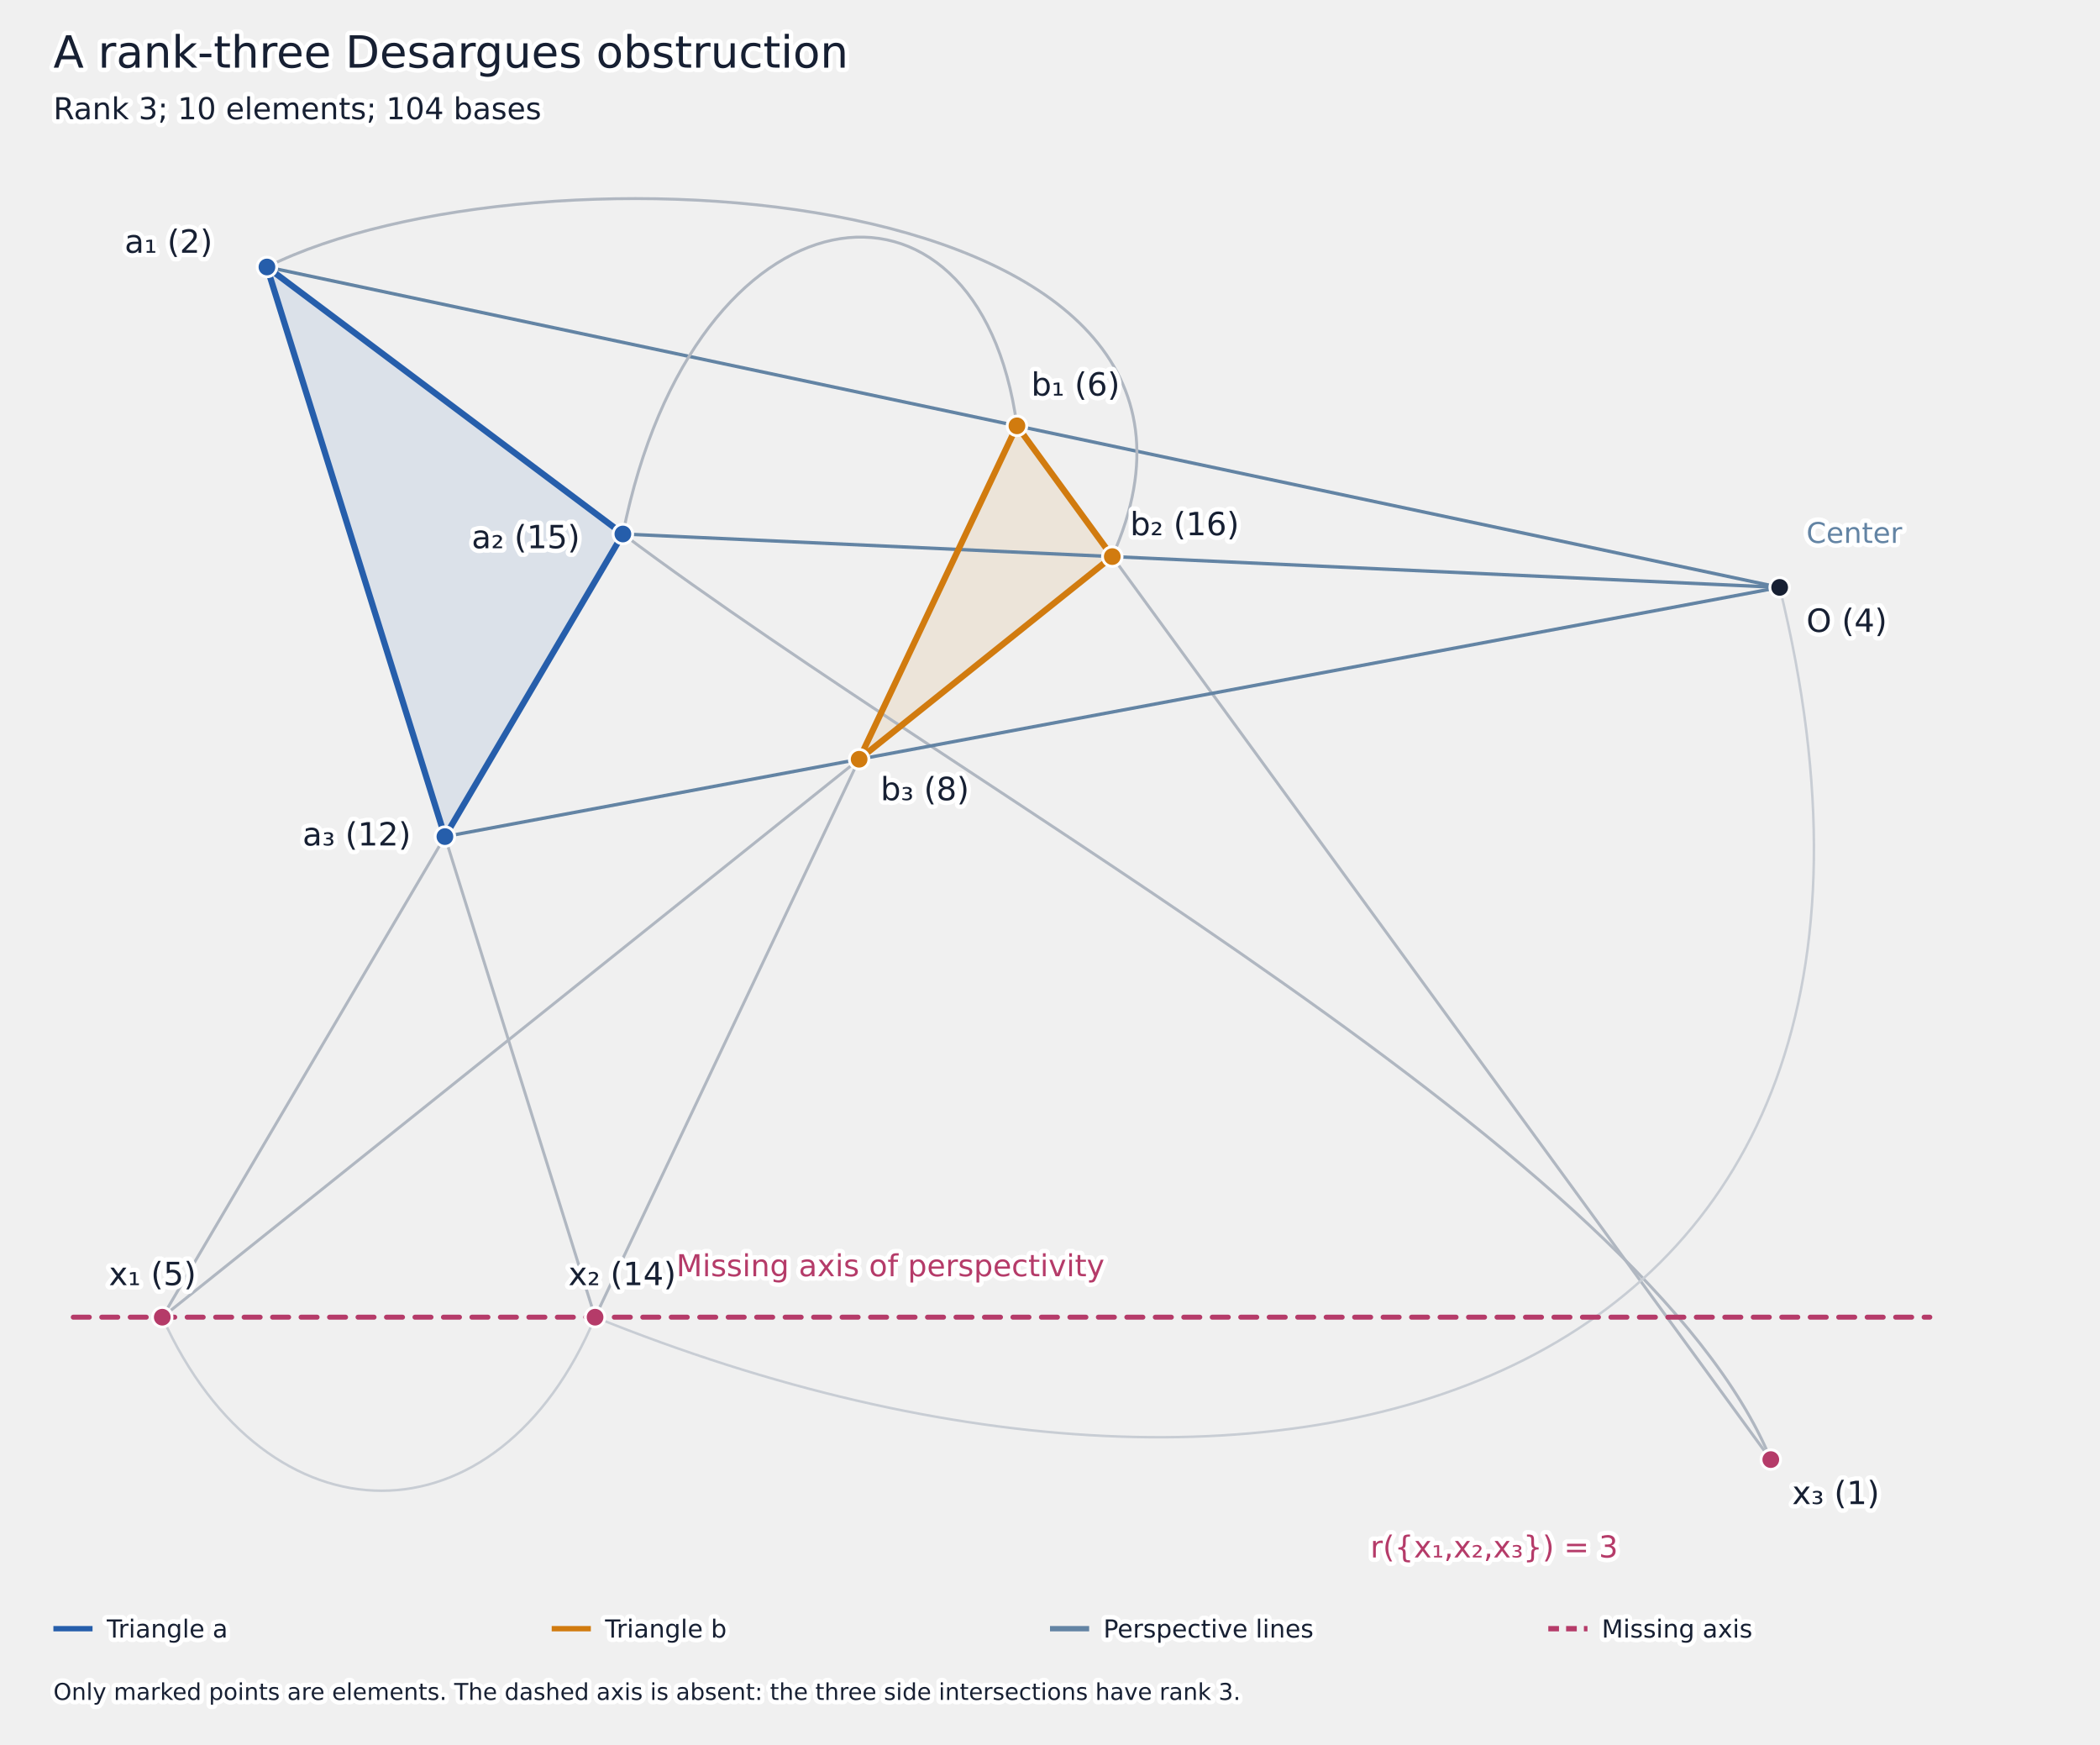
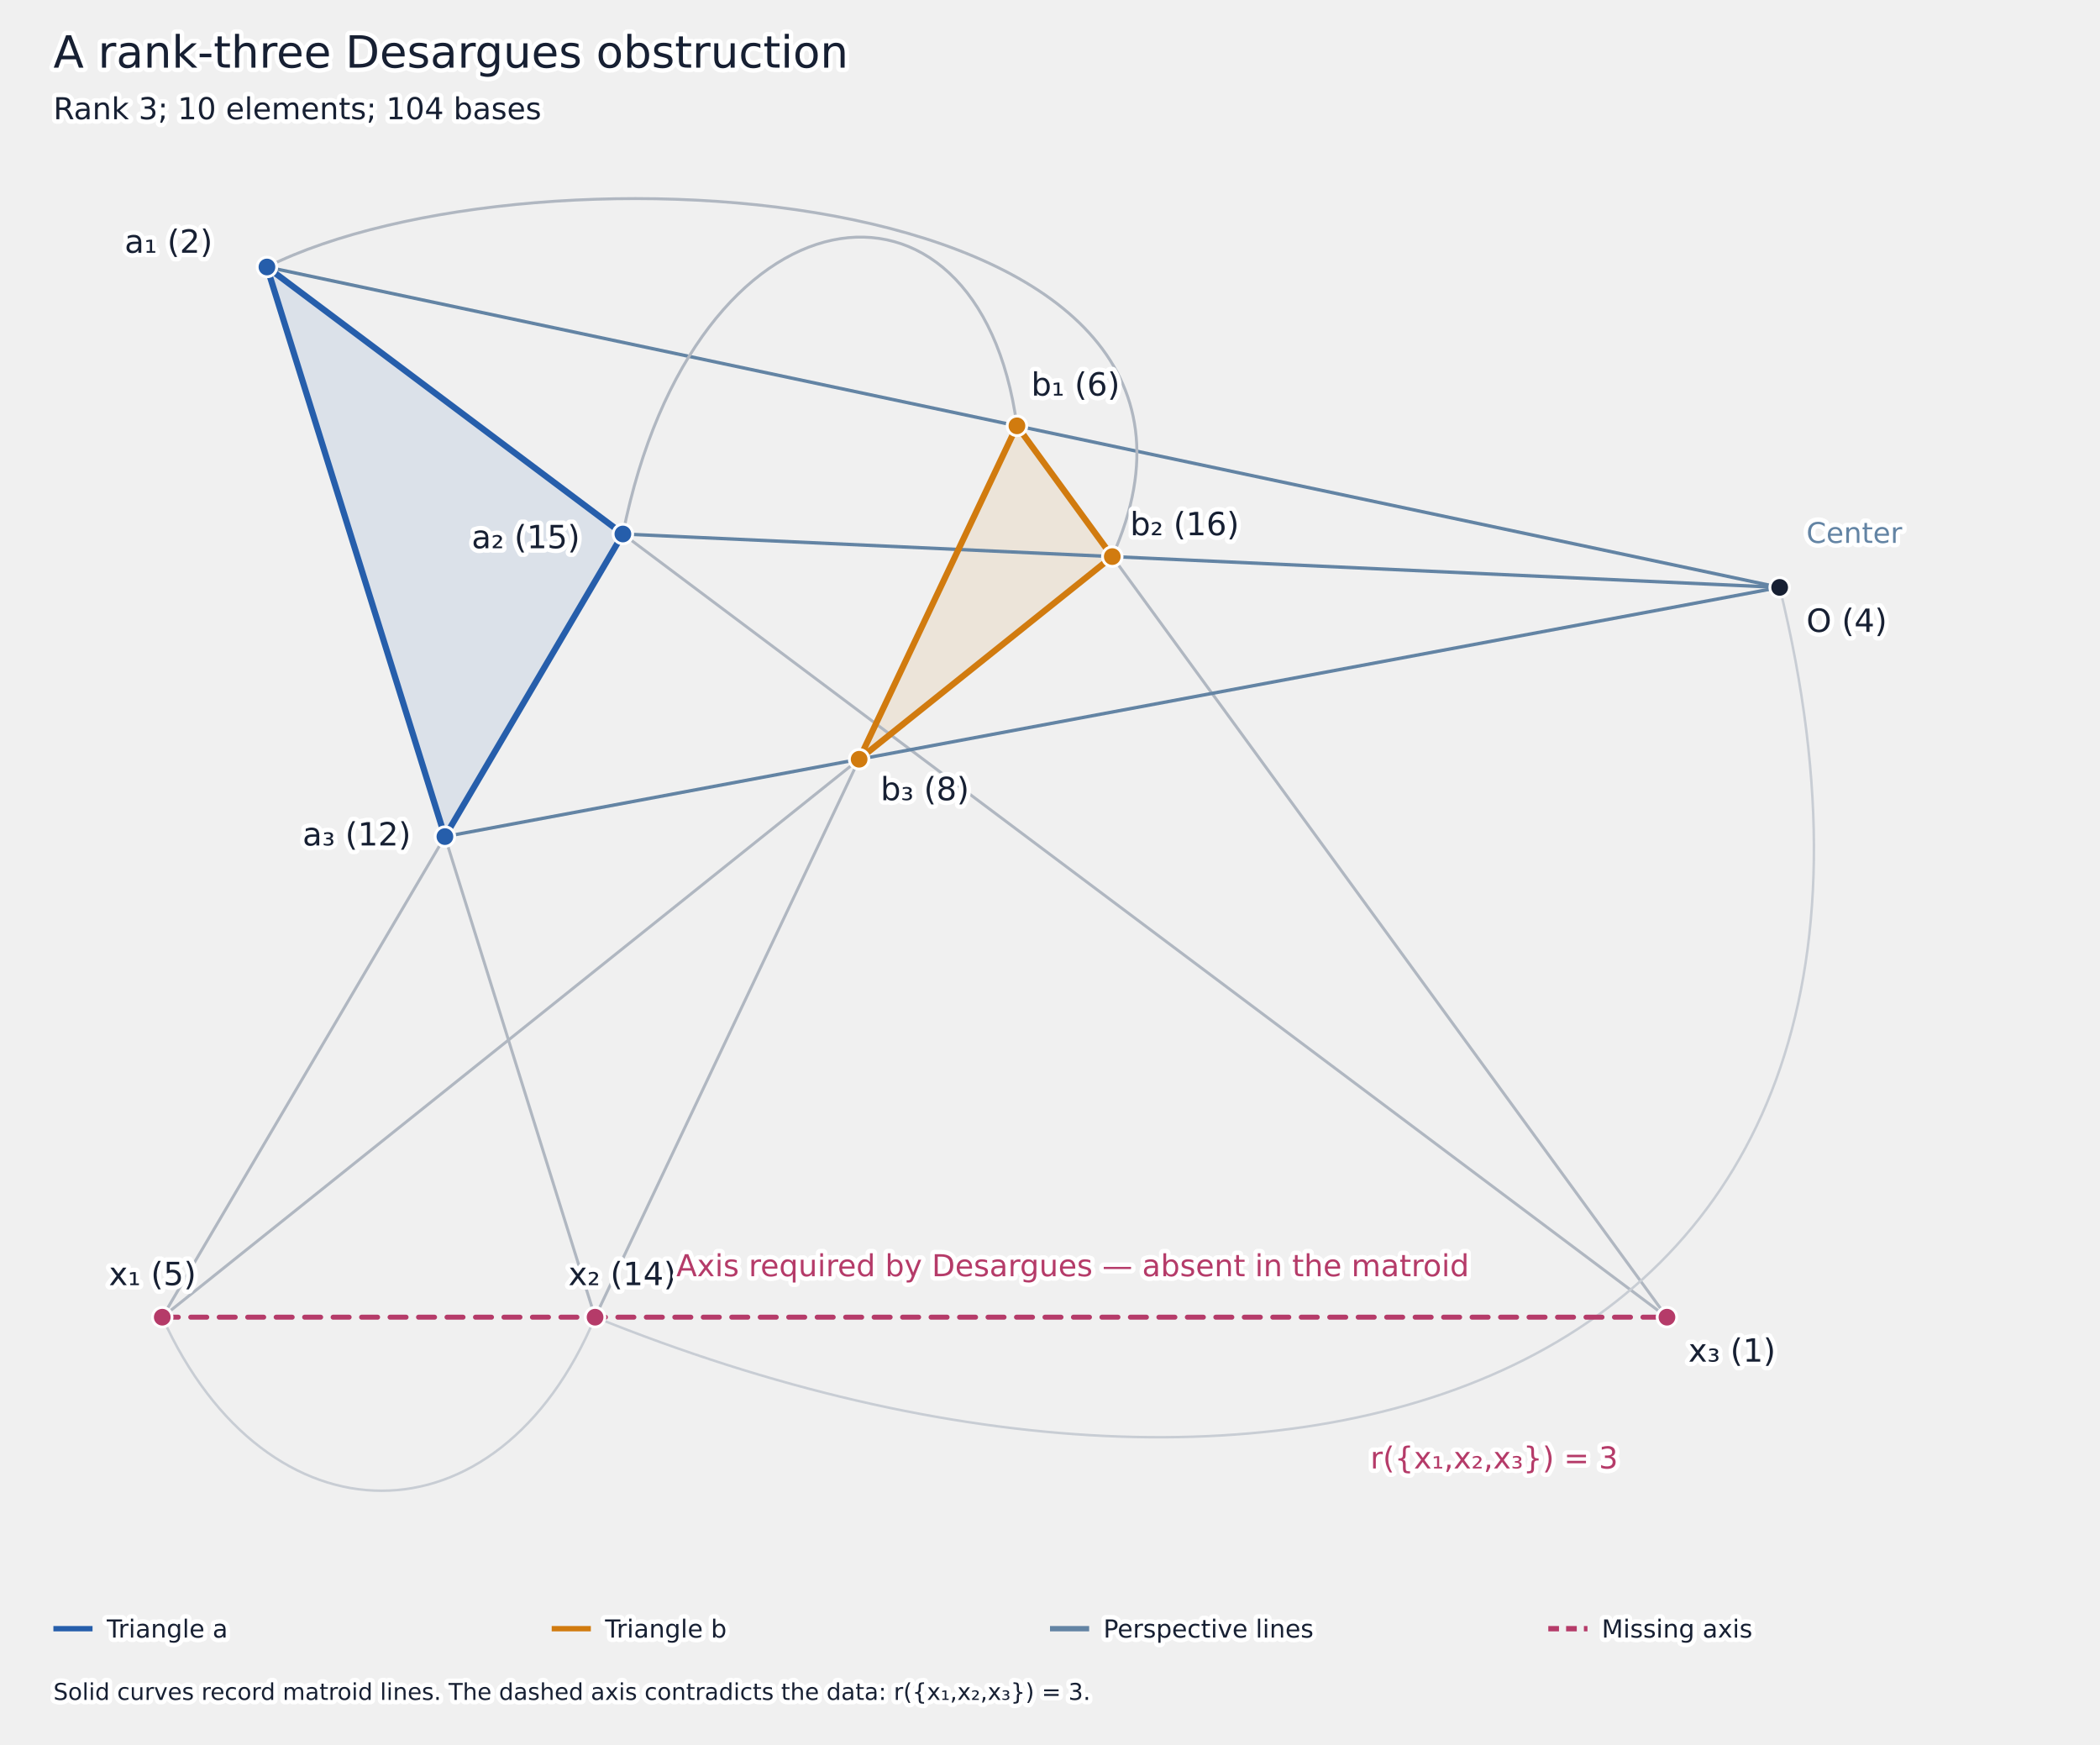
<svg xmlns="http://www.w3.org/2000/svg" width="1180" height="980" viewBox="0 0 1180 980" role="img">
  <g font-family="DejaVu Sans, sans-serif">
    <text x="30" y="38" font-size="25" fill="none" stroke="white" stroke-width="5" stroke-linejoin="round">A rank-three Desargues obstruction</text>
    <text x="30" y="38" font-size="25" fill="#172033">A rank-three Desargues obstruction</text>
    <text x="30" y="67" font-size="17" fill="none" stroke="white" stroke-width="5" stroke-linejoin="round">Rank 3; 10 elements; 104 bases</text>
    <text x="30" y="67" font-size="17" fill="#172033">Rank 3; 10 elements; 104 bases</text>
    <polygon data-triangle="2 15 12" points="150,150 350,300 250,470" fill="#265eab" fill-opacity="0.10" />
    <polygon data-triangle="6 16 8" points="571.429,239.244 625,312.692 482.759,426.552" fill="#d17b0f" fill-opacity="0.10" />
-     <path data-flat="1 2 15" d="M 150,150 L 350,300 C 550,450 925,650 995.017,820" fill="none" stroke="#b0b7c1" stroke-width="1.65" stroke-linejoin="round" stroke-linecap="round" />
-     <path data-flat="1 6 16" d="M 571.429,239.244 L 625,312.692 L 995.017,820" fill="none" stroke="#b0b7c1" stroke-width="1.65" stroke-linejoin="round" stroke-linecap="round" />
+     <path data-flat="1 2 15" d="M 150,150 L 350,300 L 936.667,740" fill="none" stroke="#b0b7c1" stroke-width="1.65" stroke-linejoin="round" stroke-linecap="round" />
+     <path data-flat="1 6 16" d="M 571.429,239.244 L 625,312.692 L 936.667,740" fill="none" stroke="#b0b7c1" stroke-width="1.65" stroke-linejoin="round" stroke-linecap="round" />
    <path data-flat="2 4 6" d="M 150,150 L 571.429,239.244 L 1000,330" fill="none" stroke="#6384a4" stroke-width="1.9" stroke-linejoin="round" stroke-linecap="round" />
    <path data-flat="2 5 8 16" d="M 150,150 C 300,75 720,100 625,312.692 L 482.759,426.552 L 91.177,740" fill="none" stroke="#b0b7c1" stroke-width="1.65" stroke-linejoin="round" stroke-linecap="round" />
    <path data-flat="2 12 14" d="M 150,150 L 250,470 L 334.375,740" fill="none" stroke="#b0b7c1" stroke-width="1.65" stroke-linejoin="round" stroke-linecap="round" />
    <path data-flat="4 5 14" d="M 91.177,740 C 150,870 280,870 334.375,740 C 730,900 1110,780 1000,330" fill="none" stroke="#c8cdd4" stroke-width="1.4" stroke-linejoin="round" stroke-linecap="round" />
    <path data-flat="4 8 12" d="M 250,470 L 482.759,426.552 L 1000,330" fill="none" stroke="#6384a4" stroke-width="1.9" stroke-linejoin="round" stroke-linecap="round" />
    <path data-flat="4 15 16" d="M 350,300 L 625,312.692 L 1000,330" fill="none" stroke="#6384a4" stroke-width="1.9" stroke-linejoin="round" stroke-linecap="round" />
    <path data-flat="5 6 12 15" d="M 571.429,239.244 C 550,80 390,100 350,300 L 250,470 L 91.177,740" fill="none" stroke="#b0b7c1" stroke-width="1.65" stroke-linejoin="round" stroke-linecap="round" />
    <path data-flat="6 8 14" d="M 571.429,239.244 L 482.759,426.552 L 334.375,740" fill="none" stroke="#b0b7c1" stroke-width="1.65" stroke-linejoin="round" stroke-linecap="round" />
    <polygon points="150,150 350,300 250,470" fill="none" stroke="#265eab" stroke-width="3.5" stroke-linejoin="round" />
    <polygon points="571.429,239.244 625,312.692 482.759,426.552" fill="none" stroke="#d17b0f" stroke-width="3.5" stroke-linejoin="round" />
-     <path data-guide="5 14" d="M 41.176,740 L 1084.38,740" fill="none" stroke="#b53b69" stroke-width="2.8" stroke-dasharray="9 7" stroke-linecap="round" />
-     <circle data-point="1" cx="995.017" cy="820" r="5.5" fill="#b53b69" stroke="white" stroke-width="1.6" />
-     <text x="1007.02" y="845" font-size="18" fill="none" stroke="white" stroke-width="5" stroke-linejoin="round">x₃ (1)</text>
-     <text x="1007.02" y="845" font-size="18" fill="#172033">x₃ (1)</text>
+     <path data-guide="5 14 1" d="M 91.177,740 L 334.375,740 L 936.667,740" fill="none" stroke="#b53b69" stroke-width="2.8" stroke-dasharray="9 7" stroke-linecap="round" />
+     <circle data-point="1" cx="936.667" cy="740" r="5.5" fill="#b53b69" stroke="white" stroke-width="1.6" />
+     <text x="948.667" y="765" font-size="18" fill="none" stroke="white" stroke-width="5" stroke-linejoin="round">x₃ (1)</text>
+     <text x="948.667" y="765" font-size="18" fill="#172033">x₃ (1)</text>
    <circle data-point="2" cx="150" cy="150" r="5.5" fill="#265eab" stroke="white" stroke-width="1.6" />
    <text x="70" y="142" font-size="18" fill="none" stroke="white" stroke-width="5" stroke-linejoin="round">a₁ (2)</text>
    <text x="70" y="142" font-size="18" fill="#172033">a₁ (2)</text>
    <circle data-point="4" cx="1000" cy="330" r="5.5" fill="#172033" stroke="white" stroke-width="1.6" />
    <text x="1015" y="355" font-size="18" fill="none" stroke="white" stroke-width="5" stroke-linejoin="round">O (4)</text>
    <text x="1015" y="355" font-size="18" fill="#172033">O (4)</text>
    <circle data-point="5" cx="91.177" cy="740" r="5.5" fill="#b53b69" stroke="white" stroke-width="1.6" />
    <text x="61.176" y="722" font-size="18" fill="none" stroke="white" stroke-width="5" stroke-linejoin="round">x₁ (5)</text>
    <text x="61.176" y="722" font-size="18" fill="#172033">x₁ (5)</text>
    <circle data-point="6" cx="571.429" cy="239.244" r="5.5" fill="#d17b0f" stroke="white" stroke-width="1.6" />
    <text x="579.429" y="222.244" font-size="18" fill="none" stroke="white" stroke-width="5" stroke-linejoin="round">b₁ (6)</text>
    <text x="579.429" y="222.244" font-size="18" fill="#172033">b₁ (6)</text>
    <circle data-point="8" cx="482.759" cy="426.552" r="5.5" fill="#d17b0f" stroke="white" stroke-width="1.6" />
    <text x="494.759" y="449.552" font-size="18" fill="none" stroke="white" stroke-width="5" stroke-linejoin="round">b₃ (8)</text>
    <text x="494.759" y="449.552" font-size="18" fill="#172033">b₃ (8)</text>
    <circle data-point="12" cx="250" cy="470" r="5.5" fill="#265eab" stroke="white" stroke-width="1.6" />
    <text x="170" y="475" font-size="18" fill="none" stroke="white" stroke-width="5" stroke-linejoin="round">a₃ (12)</text>
    <text x="170" y="475" font-size="18" fill="#172033">a₃ (12)</text>
    <circle data-point="14" cx="334.375" cy="740" r="5.5" fill="#b53b69" stroke="white" stroke-width="1.6" />
    <text x="319.375" y="722" font-size="18" fill="none" stroke="white" stroke-width="5" stroke-linejoin="round">x₂ (14)</text>
    <text x="319.375" y="722" font-size="18" fill="#172033">x₂ (14)</text>
    <circle data-point="15" cx="350" cy="300" r="5.5" fill="#265eab" stroke="white" stroke-width="1.6" />
    <text x="265" y="308" font-size="18" fill="none" stroke="white" stroke-width="5" stroke-linejoin="round">a₂ (15)</text>
    <text x="265" y="308" font-size="18" fill="#172033">a₂ (15)</text>
    <circle data-point="16" cx="625" cy="312.692" r="5.5" fill="#d17b0f" stroke="white" stroke-width="1.6" />
    <text x="635" y="300.692" font-size="18" fill="none" stroke="white" stroke-width="5" stroke-linejoin="round">b₂ (16)</text>
    <text x="635" y="300.692" font-size="18" fill="#172033">b₂ (16)</text>
    <text x="1015" y="305" font-size="16" fill="none" stroke="white" stroke-width="5" stroke-linejoin="round">Center</text>
    <text x="1015" y="305" font-size="16" fill="#6384a4">Center</text>
-     <text x="380" y="717" font-size="17" fill="none" stroke="white" stroke-width="5" stroke-linejoin="round">Missing axis of perspectivity</text>
-     <text x="380" y="717" font-size="17" fill="#b53b69">Missing axis of perspectivity</text>
-     <text x="770" y="875" font-size="17" fill="none" stroke="white" stroke-width="5" stroke-linejoin="round">r({x₁,x₂,x₃}) = 3</text>
-     <text x="770" y="875" font-size="17" fill="#b53b69">r({x₁,x₂,x₃}) = 3</text>
+     <text x="380" y="717" font-size="17" fill="none" stroke="white" stroke-width="5" stroke-linejoin="round">Axis required by Desargues — absent in the matroid</text>
+     <text x="380" y="717" font-size="17" fill="#b53b69">Axis required by Desargues — absent in the matroid</text>
+     <text x="770" y="825" font-size="17" fill="none" stroke="white" stroke-width="5" stroke-linejoin="round">r({x₁,x₂,x₃}) = 3</text>
+     <text x="770" y="825" font-size="17" fill="#b53b69">r({x₁,x₂,x₃}) = 3</text>
    <path d="M 30,915 h 22" stroke="#265eab" stroke-width="3" />
    <text x="60" y="920" font-size="14" fill="none" stroke="white" stroke-width="5" stroke-linejoin="round">Triangle a</text>
    <text x="60" y="920" font-size="14" fill="#172033">Triangle a</text>
    <path d="M 310,915 h 22" stroke="#d17b0f" stroke-width="3" />
    <text x="340" y="920" font-size="14" fill="none" stroke="white" stroke-width="5" stroke-linejoin="round">Triangle b</text>
    <text x="340" y="920" font-size="14" fill="#172033">Triangle b</text>
    <path d="M 590,915 h 22" stroke="#6384a4" stroke-width="3" />
    <text x="620" y="920" font-size="14" fill="none" stroke="white" stroke-width="5" stroke-linejoin="round">Perspective lines</text>
    <text x="620" y="920" font-size="14" fill="#172033">Perspective lines</text>
    <path d="M 870,915 h 22" stroke="#b53b69" stroke-width="3" stroke-dasharray="6 4" />
    <text x="900" y="920" font-size="14" fill="none" stroke="white" stroke-width="5" stroke-linejoin="round">Missing axis</text>
    <text x="900" y="920" font-size="14" fill="#172033">Missing axis</text>
-     <text x="30" y="955" font-size="13" fill="none" stroke="white" stroke-width="5" stroke-linejoin="round">Only marked points are elements. The dashed axis is absent: the three side intersections have rank 3.</text>
-     <text x="30" y="955" font-size="13" fill="#172033">Only marked points are elements. The dashed axis is absent: the three side intersections have rank 3.</text>
+     <text x="30" y="955" font-size="13" fill="none" stroke="white" stroke-width="5" stroke-linejoin="round">Solid curves record matroid lines. The dashed axis contradicts the data: r({x₁,x₂,x₃}) = 3.</text>
+     <text x="30" y="955" font-size="13" fill="#172033">Solid curves record matroid lines. The dashed axis contradicts the data: r({x₁,x₂,x₃}) = 3.</text>
  </g>
</svg>
